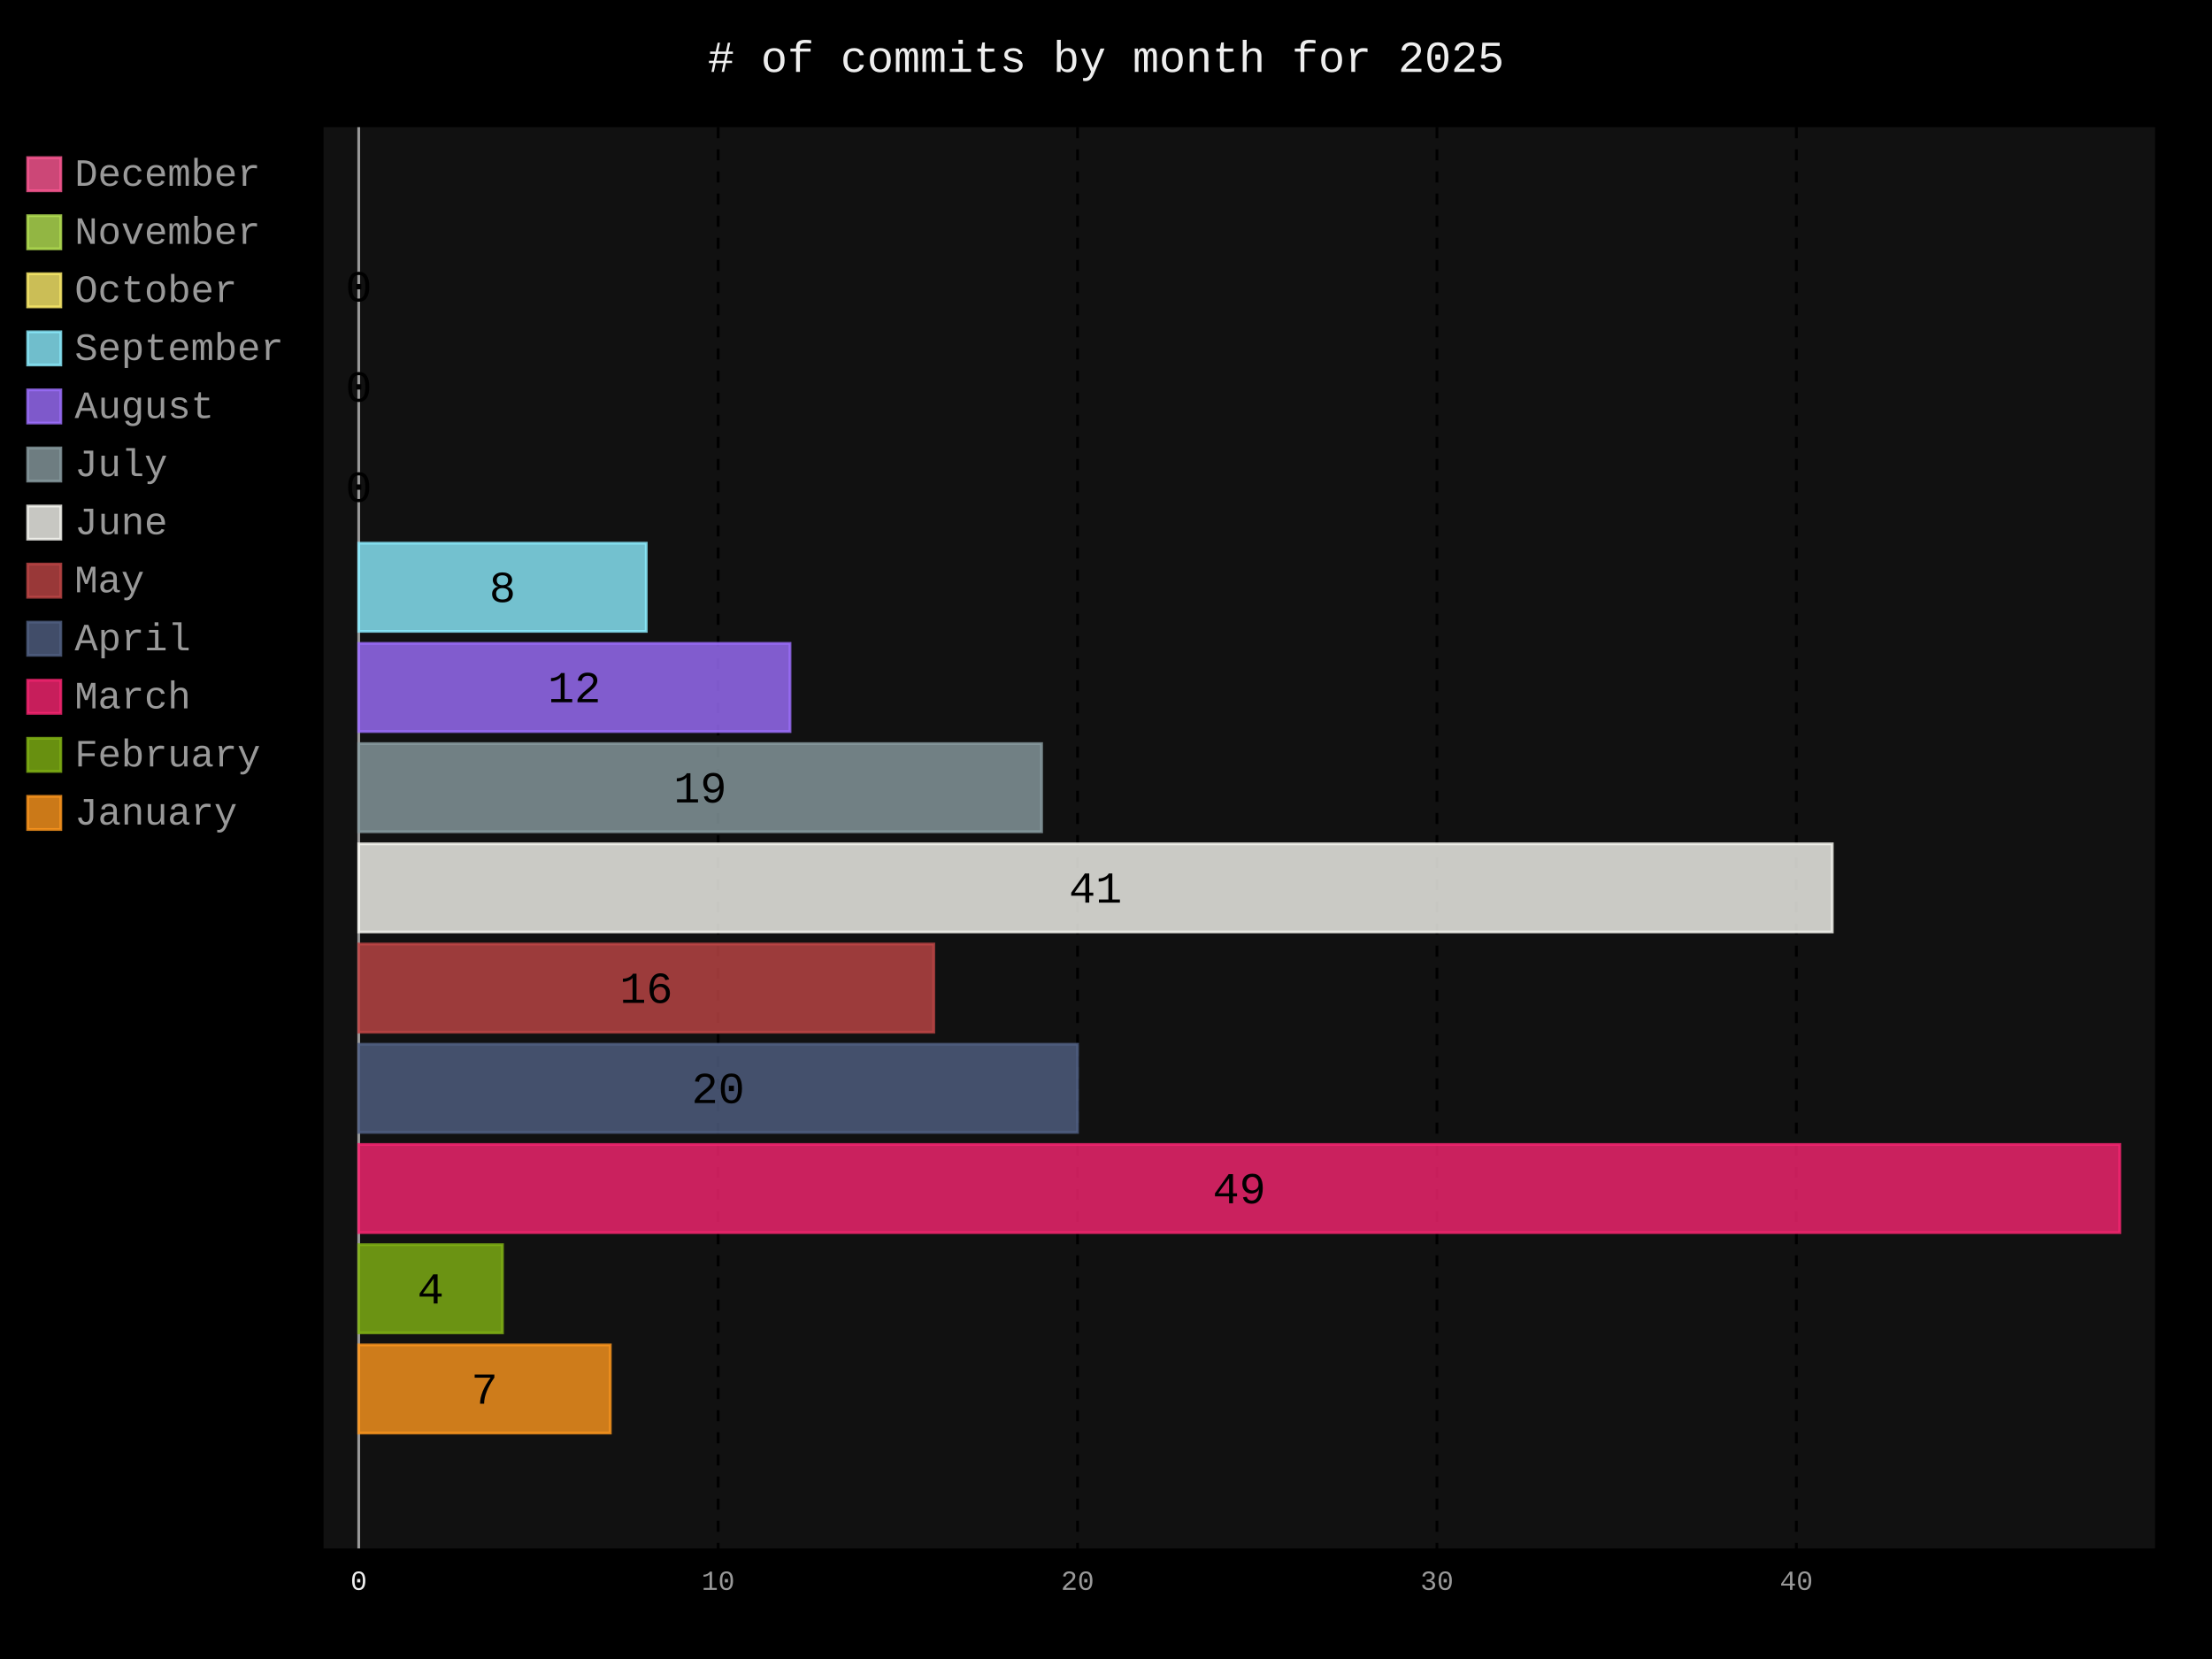
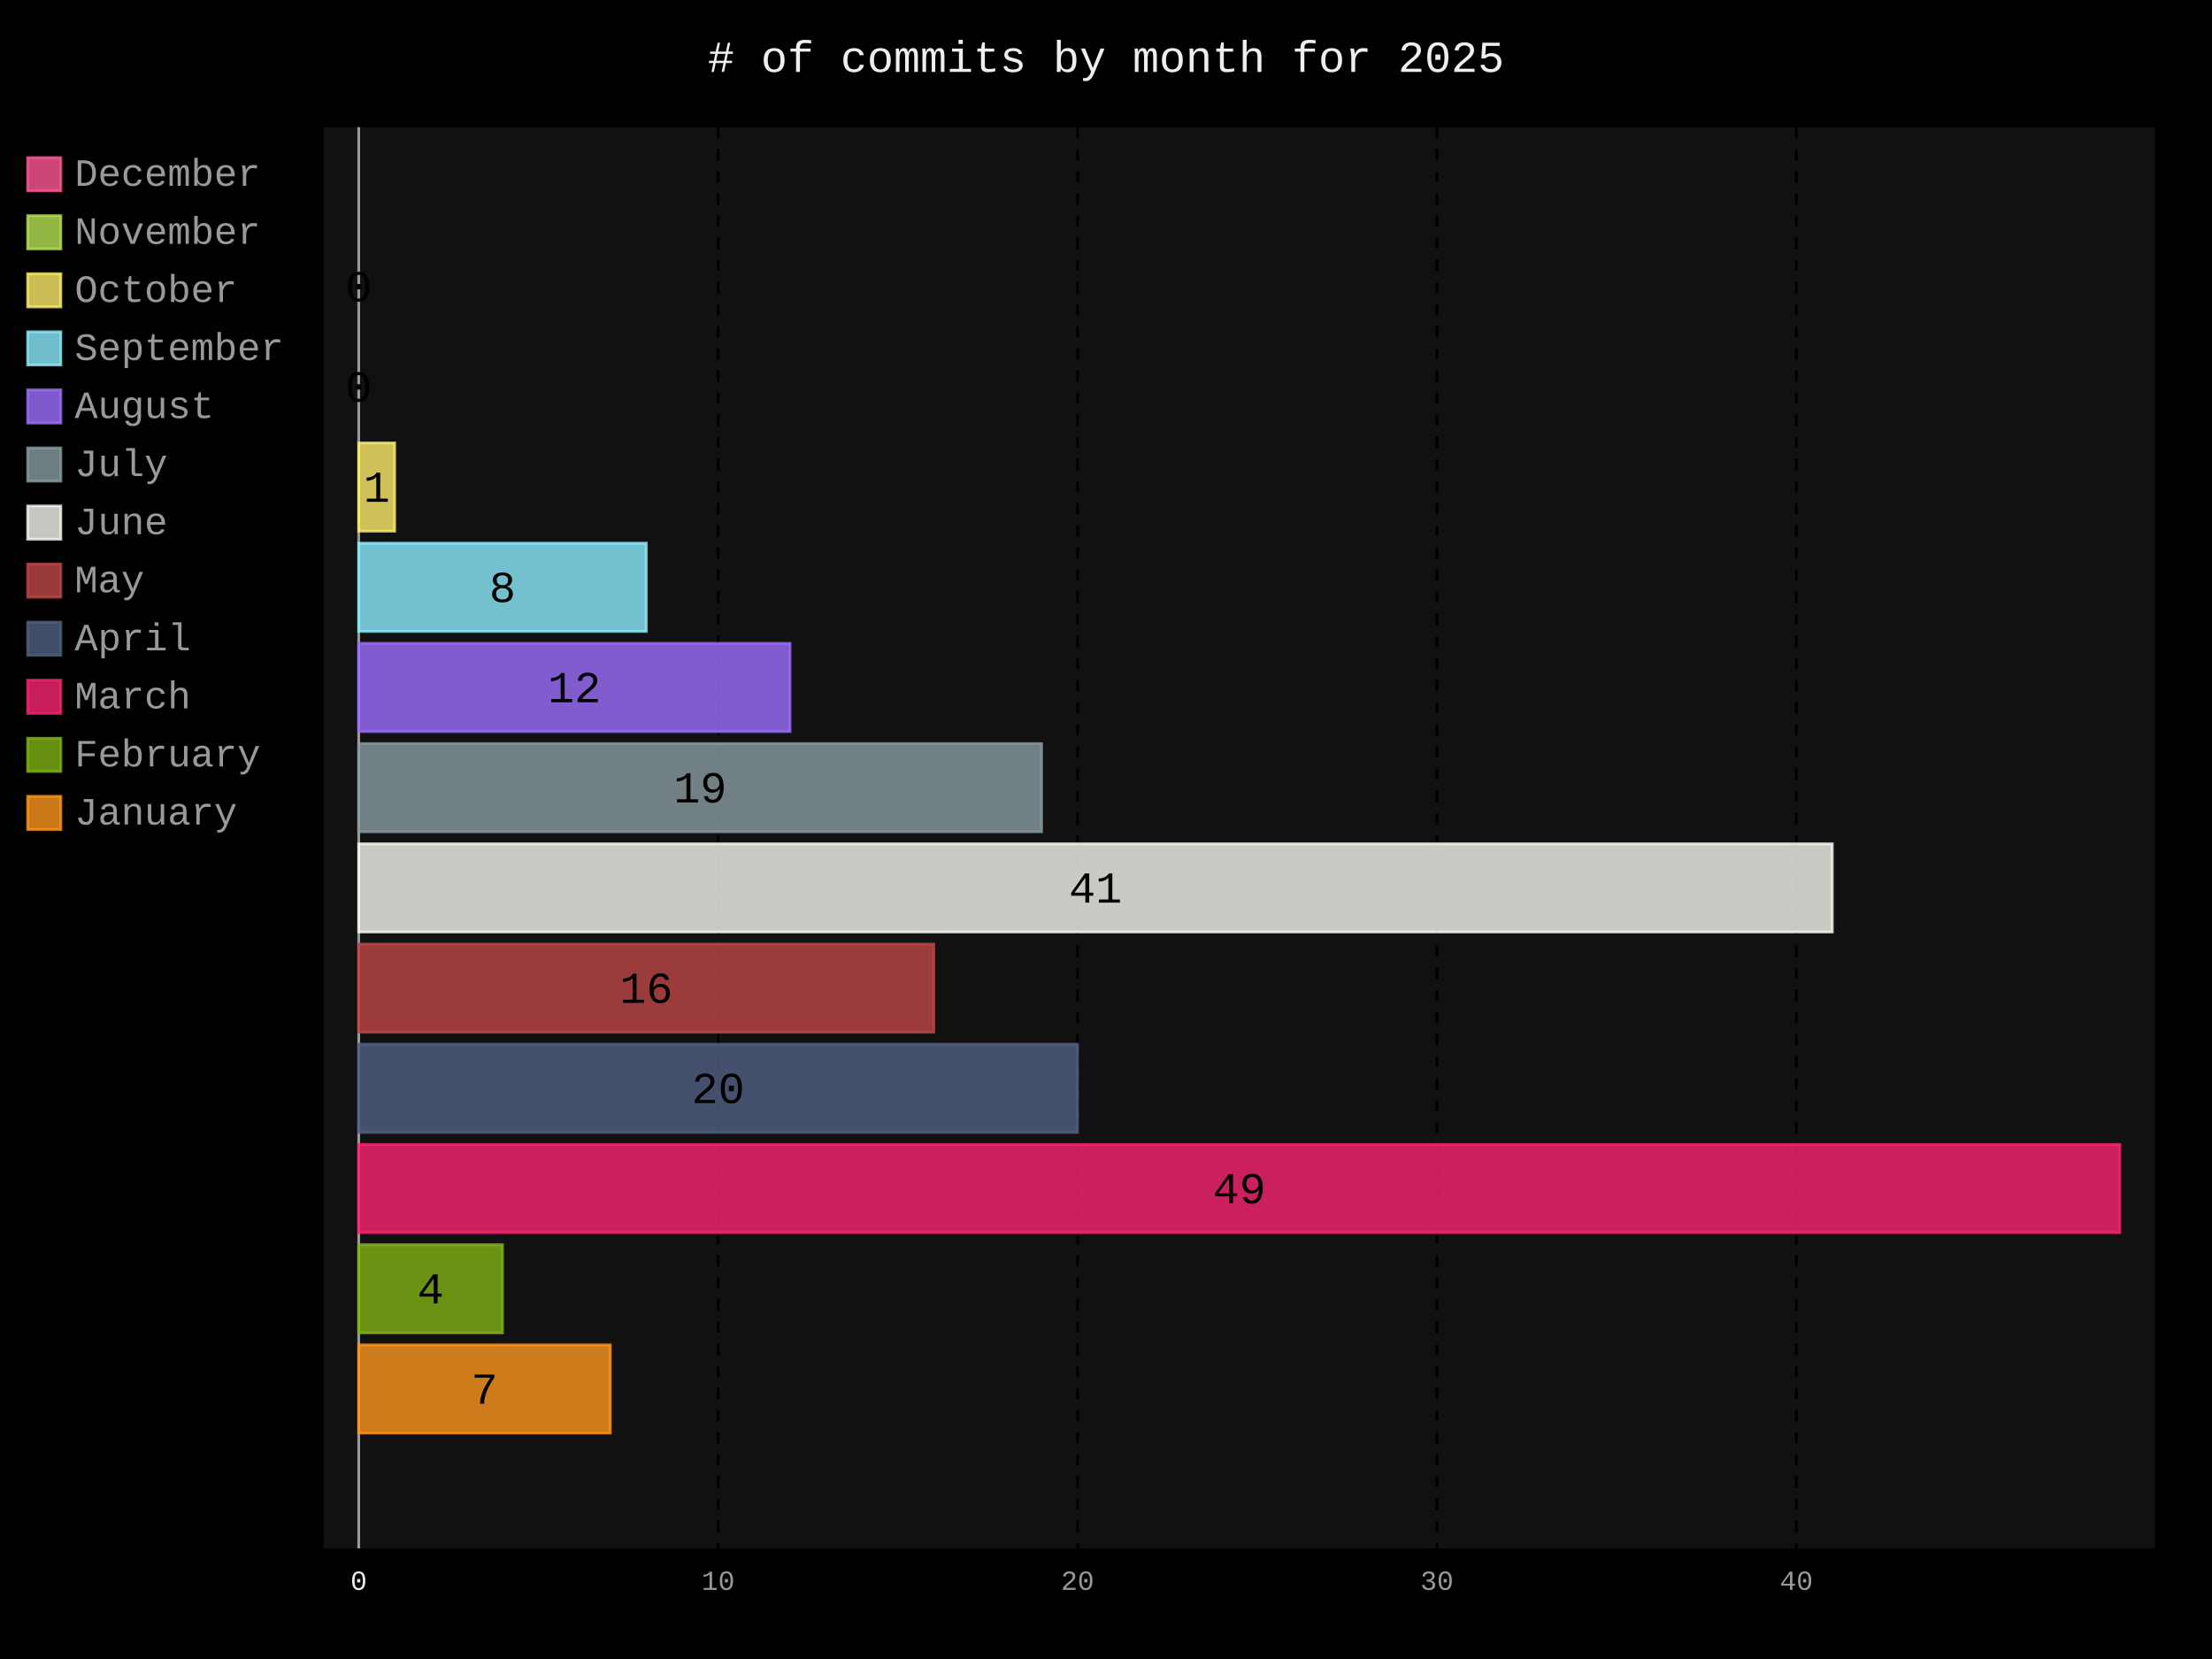
- <svg xmlns="http://www.w3.org/2000/svg" id="chart-f30e4ba9-8c24-446e-8a66-de75216b2c1a" class="pygal-chart" viewBox="0 0 800 600">
+ <svg xmlns="http://www.w3.org/2000/svg" id="chart-a5c27c89-d39c-4de5-a27e-29240b254014" class="pygal-chart" viewBox="0 0 800 600">
  <defs>
-     <style type="text/css">#chart-f30e4ba9-8c24-446e-8a66-de75216b2c1a{-webkit-user-select:none;-webkit-font-smoothing:antialiased;font-family:Consolas,"Liberation Mono",Menlo,Courier,monospace}#chart-f30e4ba9-8c24-446e-8a66-de75216b2c1a .title{font-family:Consolas,"Liberation Mono",Menlo,Courier,monospace;font-size:16px}#chart-f30e4ba9-8c24-446e-8a66-de75216b2c1a .legends .legend text{font-family:Consolas,"Liberation Mono",Menlo,Courier,monospace;font-size:14px}#chart-f30e4ba9-8c24-446e-8a66-de75216b2c1a .axis text{font-family:Consolas,"Liberation Mono",Menlo,Courier,monospace;font-size:10px}#chart-f30e4ba9-8c24-446e-8a66-de75216b2c1a .axis text.major{font-family:Consolas,"Liberation Mono",Menlo,Courier,monospace;font-size:10px}#chart-f30e4ba9-8c24-446e-8a66-de75216b2c1a .text-overlay text.value{font-family:Consolas,"Liberation Mono",Menlo,Courier,monospace;font-size:16px}#chart-f30e4ba9-8c24-446e-8a66-de75216b2c1a .text-overlay text.label{font-family:Consolas,"Liberation Mono",Menlo,Courier,monospace;font-size:10px}#chart-f30e4ba9-8c24-446e-8a66-de75216b2c1a .tooltip{font-family:Consolas,"Liberation Mono",Menlo,Courier,monospace;font-size:14px}#chart-f30e4ba9-8c24-446e-8a66-de75216b2c1a text.no_data{font-family:Consolas,"Liberation Mono",Menlo,Courier,monospace;font-size:64px}
- #chart-f30e4ba9-8c24-446e-8a66-de75216b2c1a{background-color:black}#chart-f30e4ba9-8c24-446e-8a66-de75216b2c1a path,#chart-f30e4ba9-8c24-446e-8a66-de75216b2c1a line,#chart-f30e4ba9-8c24-446e-8a66-de75216b2c1a rect,#chart-f30e4ba9-8c24-446e-8a66-de75216b2c1a circle{-webkit-transition:250ms;-moz-transition:250ms;transition:250ms}#chart-f30e4ba9-8c24-446e-8a66-de75216b2c1a .graph &gt; .background{fill:black}#chart-f30e4ba9-8c24-446e-8a66-de75216b2c1a .plot &gt; .background{fill:#111}#chart-f30e4ba9-8c24-446e-8a66-de75216b2c1a .graph{fill:#999}#chart-f30e4ba9-8c24-446e-8a66-de75216b2c1a text.no_data{fill:#eee}#chart-f30e4ba9-8c24-446e-8a66-de75216b2c1a .title{fill:#eee}#chart-f30e4ba9-8c24-446e-8a66-de75216b2c1a .legends .legend text{fill:#999}#chart-f30e4ba9-8c24-446e-8a66-de75216b2c1a .legends .legend:hover text{fill:#eee}#chart-f30e4ba9-8c24-446e-8a66-de75216b2c1a .axis .line{stroke:#eee}#chart-f30e4ba9-8c24-446e-8a66-de75216b2c1a .axis .guide.line{stroke:#555}#chart-f30e4ba9-8c24-446e-8a66-de75216b2c1a .axis .major.line{stroke:#999}#chart-f30e4ba9-8c24-446e-8a66-de75216b2c1a .axis text.major{fill:#eee}#chart-f30e4ba9-8c24-446e-8a66-de75216b2c1a .axis.y .guides:hover .guide.line,#chart-f30e4ba9-8c24-446e-8a66-de75216b2c1a .line-graph .axis.x .guides:hover .guide.line,#chart-f30e4ba9-8c24-446e-8a66-de75216b2c1a .stackedline-graph .axis.x .guides:hover .guide.line,#chart-f30e4ba9-8c24-446e-8a66-de75216b2c1a .xy-graph .axis.x .guides:hover .guide.line{stroke:#eee}#chart-f30e4ba9-8c24-446e-8a66-de75216b2c1a .axis .guides:hover text{fill:#eee}#chart-f30e4ba9-8c24-446e-8a66-de75216b2c1a .reactive{fill-opacity:.8;stroke-opacity:.8;stroke-width:1}#chart-f30e4ba9-8c24-446e-8a66-de75216b2c1a .ci{stroke:#999}#chart-f30e4ba9-8c24-446e-8a66-de75216b2c1a .reactive.active,#chart-f30e4ba9-8c24-446e-8a66-de75216b2c1a .active .reactive{fill-opacity:.4;stroke-opacity:.9;stroke-width:4}#chart-f30e4ba9-8c24-446e-8a66-de75216b2c1a .ci .reactive.active{stroke-width:1.5}#chart-f30e4ba9-8c24-446e-8a66-de75216b2c1a .series text{fill:#eee}#chart-f30e4ba9-8c24-446e-8a66-de75216b2c1a .tooltip rect{fill:#111;stroke:#eee;-webkit-transition:opacity 250ms;-moz-transition:opacity 250ms;transition:opacity 250ms}#chart-f30e4ba9-8c24-446e-8a66-de75216b2c1a .tooltip .label{fill:#999}#chart-f30e4ba9-8c24-446e-8a66-de75216b2c1a .tooltip .label{fill:#999}#chart-f30e4ba9-8c24-446e-8a66-de75216b2c1a .tooltip .legend{font-size:.8em;fill:#555}#chart-f30e4ba9-8c24-446e-8a66-de75216b2c1a .tooltip .x_label{font-size:.6em;fill:#eee}#chart-f30e4ba9-8c24-446e-8a66-de75216b2c1a .tooltip .xlink{font-size:.5em;text-decoration:underline}#chart-f30e4ba9-8c24-446e-8a66-de75216b2c1a .tooltip .value{font-size:1.5em}#chart-f30e4ba9-8c24-446e-8a66-de75216b2c1a .bound{font-size:.5em}#chart-f30e4ba9-8c24-446e-8a66-de75216b2c1a .max-value{font-size:.75em;fill:#555}#chart-f30e4ba9-8c24-446e-8a66-de75216b2c1a .map-element{fill:#111;stroke:#555 !important}#chart-f30e4ba9-8c24-446e-8a66-de75216b2c1a .map-element .reactive{fill-opacity:inherit;stroke-opacity:inherit}#chart-f30e4ba9-8c24-446e-8a66-de75216b2c1a .color-0,#chart-f30e4ba9-8c24-446e-8a66-de75216b2c1a .color-0 a:visited{stroke:#ff5995;fill:#ff5995}#chart-f30e4ba9-8c24-446e-8a66-de75216b2c1a .color-1,#chart-f30e4ba9-8c24-446e-8a66-de75216b2c1a .color-1 a:visited{stroke:#b6e354;fill:#b6e354}#chart-f30e4ba9-8c24-446e-8a66-de75216b2c1a .color-2,#chart-f30e4ba9-8c24-446e-8a66-de75216b2c1a .color-2 a:visited{stroke:#feed6c;fill:#feed6c}#chart-f30e4ba9-8c24-446e-8a66-de75216b2c1a .color-3,#chart-f30e4ba9-8c24-446e-8a66-de75216b2c1a .color-3 a:visited{stroke:#8cedff;fill:#8cedff}#chart-f30e4ba9-8c24-446e-8a66-de75216b2c1a .color-4,#chart-f30e4ba9-8c24-446e-8a66-de75216b2c1a .color-4 a:visited{stroke:#9e6ffe;fill:#9e6ffe}#chart-f30e4ba9-8c24-446e-8a66-de75216b2c1a .color-5,#chart-f30e4ba9-8c24-446e-8a66-de75216b2c1a .color-5 a:visited{stroke:#899ca1;fill:#899ca1}#chart-f30e4ba9-8c24-446e-8a66-de75216b2c1a .color-6,#chart-f30e4ba9-8c24-446e-8a66-de75216b2c1a .color-6 a:visited{stroke:#f8f8f2;fill:#f8f8f2}#chart-f30e4ba9-8c24-446e-8a66-de75216b2c1a .color-7,#chart-f30e4ba9-8c24-446e-8a66-de75216b2c1a .color-7 a:visited{stroke:#bf4646;fill:#bf4646}#chart-f30e4ba9-8c24-446e-8a66-de75216b2c1a .color-8,#chart-f30e4ba9-8c24-446e-8a66-de75216b2c1a .color-8 a:visited{stroke:#516083;fill:#516083}#chart-f30e4ba9-8c24-446e-8a66-de75216b2c1a .color-9,#chart-f30e4ba9-8c24-446e-8a66-de75216b2c1a .color-9 a:visited{stroke:#f92672;fill:#f92672}#chart-f30e4ba9-8c24-446e-8a66-de75216b2c1a .color-10,#chart-f30e4ba9-8c24-446e-8a66-de75216b2c1a .color-10 a:visited{stroke:#82b414;fill:#82b414}#chart-f30e4ba9-8c24-446e-8a66-de75216b2c1a .color-11,#chart-f30e4ba9-8c24-446e-8a66-de75216b2c1a .color-11 a:visited{stroke:#fd971f;fill:#fd971f}#chart-f30e4ba9-8c24-446e-8a66-de75216b2c1a .text-overlay .color-0 text{fill:black}#chart-f30e4ba9-8c24-446e-8a66-de75216b2c1a .text-overlay .color-1 text{fill:black}#chart-f30e4ba9-8c24-446e-8a66-de75216b2c1a .text-overlay .color-2 text{fill:black}#chart-f30e4ba9-8c24-446e-8a66-de75216b2c1a .text-overlay .color-3 text{fill:black}#chart-f30e4ba9-8c24-446e-8a66-de75216b2c1a .text-overlay .color-4 text{fill:black}#chart-f30e4ba9-8c24-446e-8a66-de75216b2c1a .text-overlay .color-5 text{fill:black}#chart-f30e4ba9-8c24-446e-8a66-de75216b2c1a .text-overlay .color-6 text{fill:black}#chart-f30e4ba9-8c24-446e-8a66-de75216b2c1a .text-overlay .color-7 text{fill:black}#chart-f30e4ba9-8c24-446e-8a66-de75216b2c1a .text-overlay .color-8 text{fill:black}#chart-f30e4ba9-8c24-446e-8a66-de75216b2c1a .text-overlay .color-9 text{fill:black}#chart-f30e4ba9-8c24-446e-8a66-de75216b2c1a .text-overlay .color-10 text{fill:black}#chart-f30e4ba9-8c24-446e-8a66-de75216b2c1a .text-overlay .color-11 text{fill:black}
- #chart-f30e4ba9-8c24-446e-8a66-de75216b2c1a text.no_data{text-anchor:middle}#chart-f30e4ba9-8c24-446e-8a66-de75216b2c1a .guide.line{fill:none}#chart-f30e4ba9-8c24-446e-8a66-de75216b2c1a .centered{text-anchor:middle}#chart-f30e4ba9-8c24-446e-8a66-de75216b2c1a .title{text-anchor:middle}#chart-f30e4ba9-8c24-446e-8a66-de75216b2c1a .legends .legend text{fill-opacity:1}#chart-f30e4ba9-8c24-446e-8a66-de75216b2c1a .axis.x text{text-anchor:middle}#chart-f30e4ba9-8c24-446e-8a66-de75216b2c1a .axis.x:not(.web) text[transform]{text-anchor:start}#chart-f30e4ba9-8c24-446e-8a66-de75216b2c1a .axis.x:not(.web) text[transform].backwards{text-anchor:end}#chart-f30e4ba9-8c24-446e-8a66-de75216b2c1a .axis.y text{text-anchor:end}#chart-f30e4ba9-8c24-446e-8a66-de75216b2c1a .axis.y text[transform].backwards{text-anchor:start}#chart-f30e4ba9-8c24-446e-8a66-de75216b2c1a .axis.y2 text{text-anchor:start}#chart-f30e4ba9-8c24-446e-8a66-de75216b2c1a .axis.y2 text[transform].backwards{text-anchor:end}#chart-f30e4ba9-8c24-446e-8a66-de75216b2c1a .axis .guide.line{stroke-dasharray:4,4;stroke:black}#chart-f30e4ba9-8c24-446e-8a66-de75216b2c1a .axis .major.guide.line{stroke-dasharray:6,6;stroke:black}#chart-f30e4ba9-8c24-446e-8a66-de75216b2c1a .horizontal .axis.y .guide.line,#chart-f30e4ba9-8c24-446e-8a66-de75216b2c1a .horizontal .axis.y2 .guide.line,#chart-f30e4ba9-8c24-446e-8a66-de75216b2c1a .vertical .axis.x .guide.line{opacity:0}#chart-f30e4ba9-8c24-446e-8a66-de75216b2c1a .horizontal .axis.always_show .guide.line,#chart-f30e4ba9-8c24-446e-8a66-de75216b2c1a .vertical .axis.always_show .guide.line{opacity:1 !important}#chart-f30e4ba9-8c24-446e-8a66-de75216b2c1a .axis.y .guides:hover .guide.line,#chart-f30e4ba9-8c24-446e-8a66-de75216b2c1a .axis.y2 .guides:hover .guide.line,#chart-f30e4ba9-8c24-446e-8a66-de75216b2c1a .axis.x .guides:hover .guide.line{opacity:1}#chart-f30e4ba9-8c24-446e-8a66-de75216b2c1a .axis .guides:hover text{opacity:1}#chart-f30e4ba9-8c24-446e-8a66-de75216b2c1a .nofill{fill:none}#chart-f30e4ba9-8c24-446e-8a66-de75216b2c1a .subtle-fill{fill-opacity:.2}#chart-f30e4ba9-8c24-446e-8a66-de75216b2c1a .dot{stroke-width:1px;fill-opacity:1;stroke-opacity:1}#chart-f30e4ba9-8c24-446e-8a66-de75216b2c1a .dot.active{stroke-width:5px}#chart-f30e4ba9-8c24-446e-8a66-de75216b2c1a .dot.negative{fill:transparent}#chart-f30e4ba9-8c24-446e-8a66-de75216b2c1a text,#chart-f30e4ba9-8c24-446e-8a66-de75216b2c1a tspan{stroke:none !important}#chart-f30e4ba9-8c24-446e-8a66-de75216b2c1a .series text.active{opacity:1}#chart-f30e4ba9-8c24-446e-8a66-de75216b2c1a .tooltip rect{fill-opacity:.95;stroke-width:.5}#chart-f30e4ba9-8c24-446e-8a66-de75216b2c1a .tooltip text{fill-opacity:1}#chart-f30e4ba9-8c24-446e-8a66-de75216b2c1a .showable{visibility:hidden}#chart-f30e4ba9-8c24-446e-8a66-de75216b2c1a .showable.shown{visibility:visible}#chart-f30e4ba9-8c24-446e-8a66-de75216b2c1a .gauge-background{fill:rgba(229,229,229,1);stroke:none}#chart-f30e4ba9-8c24-446e-8a66-de75216b2c1a .bg-lines{stroke:black;stroke-width:2px}</style>
+     <style type="text/css">#chart-a5c27c89-d39c-4de5-a27e-29240b254014{-webkit-user-select:none;-webkit-font-smoothing:antialiased;font-family:Consolas,"Liberation Mono",Menlo,Courier,monospace}#chart-a5c27c89-d39c-4de5-a27e-29240b254014 .title{font-family:Consolas,"Liberation Mono",Menlo,Courier,monospace;font-size:16px}#chart-a5c27c89-d39c-4de5-a27e-29240b254014 .legends .legend text{font-family:Consolas,"Liberation Mono",Menlo,Courier,monospace;font-size:14px}#chart-a5c27c89-d39c-4de5-a27e-29240b254014 .axis text{font-family:Consolas,"Liberation Mono",Menlo,Courier,monospace;font-size:10px}#chart-a5c27c89-d39c-4de5-a27e-29240b254014 .axis text.major{font-family:Consolas,"Liberation Mono",Menlo,Courier,monospace;font-size:10px}#chart-a5c27c89-d39c-4de5-a27e-29240b254014 .text-overlay text.value{font-family:Consolas,"Liberation Mono",Menlo,Courier,monospace;font-size:16px}#chart-a5c27c89-d39c-4de5-a27e-29240b254014 .text-overlay text.label{font-family:Consolas,"Liberation Mono",Menlo,Courier,monospace;font-size:10px}#chart-a5c27c89-d39c-4de5-a27e-29240b254014 .tooltip{font-family:Consolas,"Liberation Mono",Menlo,Courier,monospace;font-size:14px}#chart-a5c27c89-d39c-4de5-a27e-29240b254014 text.no_data{font-family:Consolas,"Liberation Mono",Menlo,Courier,monospace;font-size:64px}
+ #chart-a5c27c89-d39c-4de5-a27e-29240b254014{background-color:black}#chart-a5c27c89-d39c-4de5-a27e-29240b254014 path,#chart-a5c27c89-d39c-4de5-a27e-29240b254014 line,#chart-a5c27c89-d39c-4de5-a27e-29240b254014 rect,#chart-a5c27c89-d39c-4de5-a27e-29240b254014 circle{-webkit-transition:250ms;-moz-transition:250ms;transition:250ms}#chart-a5c27c89-d39c-4de5-a27e-29240b254014 .graph &gt; .background{fill:black}#chart-a5c27c89-d39c-4de5-a27e-29240b254014 .plot &gt; .background{fill:#111}#chart-a5c27c89-d39c-4de5-a27e-29240b254014 .graph{fill:#999}#chart-a5c27c89-d39c-4de5-a27e-29240b254014 text.no_data{fill:#eee}#chart-a5c27c89-d39c-4de5-a27e-29240b254014 .title{fill:#eee}#chart-a5c27c89-d39c-4de5-a27e-29240b254014 .legends .legend text{fill:#999}#chart-a5c27c89-d39c-4de5-a27e-29240b254014 .legends .legend:hover text{fill:#eee}#chart-a5c27c89-d39c-4de5-a27e-29240b254014 .axis .line{stroke:#eee}#chart-a5c27c89-d39c-4de5-a27e-29240b254014 .axis .guide.line{stroke:#555}#chart-a5c27c89-d39c-4de5-a27e-29240b254014 .axis .major.line{stroke:#999}#chart-a5c27c89-d39c-4de5-a27e-29240b254014 .axis text.major{fill:#eee}#chart-a5c27c89-d39c-4de5-a27e-29240b254014 .axis.y .guides:hover .guide.line,#chart-a5c27c89-d39c-4de5-a27e-29240b254014 .line-graph .axis.x .guides:hover .guide.line,#chart-a5c27c89-d39c-4de5-a27e-29240b254014 .stackedline-graph .axis.x .guides:hover .guide.line,#chart-a5c27c89-d39c-4de5-a27e-29240b254014 .xy-graph .axis.x .guides:hover .guide.line{stroke:#eee}#chart-a5c27c89-d39c-4de5-a27e-29240b254014 .axis .guides:hover text{fill:#eee}#chart-a5c27c89-d39c-4de5-a27e-29240b254014 .reactive{fill-opacity:.8;stroke-opacity:.8;stroke-width:1}#chart-a5c27c89-d39c-4de5-a27e-29240b254014 .ci{stroke:#999}#chart-a5c27c89-d39c-4de5-a27e-29240b254014 .reactive.active,#chart-a5c27c89-d39c-4de5-a27e-29240b254014 .active .reactive{fill-opacity:.4;stroke-opacity:.9;stroke-width:4}#chart-a5c27c89-d39c-4de5-a27e-29240b254014 .ci .reactive.active{stroke-width:1.5}#chart-a5c27c89-d39c-4de5-a27e-29240b254014 .series text{fill:#eee}#chart-a5c27c89-d39c-4de5-a27e-29240b254014 .tooltip rect{fill:#111;stroke:#eee;-webkit-transition:opacity 250ms;-moz-transition:opacity 250ms;transition:opacity 250ms}#chart-a5c27c89-d39c-4de5-a27e-29240b254014 .tooltip .label{fill:#999}#chart-a5c27c89-d39c-4de5-a27e-29240b254014 .tooltip .label{fill:#999}#chart-a5c27c89-d39c-4de5-a27e-29240b254014 .tooltip .legend{font-size:.8em;fill:#555}#chart-a5c27c89-d39c-4de5-a27e-29240b254014 .tooltip .x_label{font-size:.6em;fill:#eee}#chart-a5c27c89-d39c-4de5-a27e-29240b254014 .tooltip .xlink{font-size:.5em;text-decoration:underline}#chart-a5c27c89-d39c-4de5-a27e-29240b254014 .tooltip .value{font-size:1.5em}#chart-a5c27c89-d39c-4de5-a27e-29240b254014 .bound{font-size:.5em}#chart-a5c27c89-d39c-4de5-a27e-29240b254014 .max-value{font-size:.75em;fill:#555}#chart-a5c27c89-d39c-4de5-a27e-29240b254014 .map-element{fill:#111;stroke:#555 !important}#chart-a5c27c89-d39c-4de5-a27e-29240b254014 .map-element .reactive{fill-opacity:inherit;stroke-opacity:inherit}#chart-a5c27c89-d39c-4de5-a27e-29240b254014 .color-0,#chart-a5c27c89-d39c-4de5-a27e-29240b254014 .color-0 a:visited{stroke:#ff5995;fill:#ff5995}#chart-a5c27c89-d39c-4de5-a27e-29240b254014 .color-1,#chart-a5c27c89-d39c-4de5-a27e-29240b254014 .color-1 a:visited{stroke:#b6e354;fill:#b6e354}#chart-a5c27c89-d39c-4de5-a27e-29240b254014 .color-2,#chart-a5c27c89-d39c-4de5-a27e-29240b254014 .color-2 a:visited{stroke:#feed6c;fill:#feed6c}#chart-a5c27c89-d39c-4de5-a27e-29240b254014 .color-3,#chart-a5c27c89-d39c-4de5-a27e-29240b254014 .color-3 a:visited{stroke:#8cedff;fill:#8cedff}#chart-a5c27c89-d39c-4de5-a27e-29240b254014 .color-4,#chart-a5c27c89-d39c-4de5-a27e-29240b254014 .color-4 a:visited{stroke:#9e6ffe;fill:#9e6ffe}#chart-a5c27c89-d39c-4de5-a27e-29240b254014 .color-5,#chart-a5c27c89-d39c-4de5-a27e-29240b254014 .color-5 a:visited{stroke:#899ca1;fill:#899ca1}#chart-a5c27c89-d39c-4de5-a27e-29240b254014 .color-6,#chart-a5c27c89-d39c-4de5-a27e-29240b254014 .color-6 a:visited{stroke:#f8f8f2;fill:#f8f8f2}#chart-a5c27c89-d39c-4de5-a27e-29240b254014 .color-7,#chart-a5c27c89-d39c-4de5-a27e-29240b254014 .color-7 a:visited{stroke:#bf4646;fill:#bf4646}#chart-a5c27c89-d39c-4de5-a27e-29240b254014 .color-8,#chart-a5c27c89-d39c-4de5-a27e-29240b254014 .color-8 a:visited{stroke:#516083;fill:#516083}#chart-a5c27c89-d39c-4de5-a27e-29240b254014 .color-9,#chart-a5c27c89-d39c-4de5-a27e-29240b254014 .color-9 a:visited{stroke:#f92672;fill:#f92672}#chart-a5c27c89-d39c-4de5-a27e-29240b254014 .color-10,#chart-a5c27c89-d39c-4de5-a27e-29240b254014 .color-10 a:visited{stroke:#82b414;fill:#82b414}#chart-a5c27c89-d39c-4de5-a27e-29240b254014 .color-11,#chart-a5c27c89-d39c-4de5-a27e-29240b254014 .color-11 a:visited{stroke:#fd971f;fill:#fd971f}#chart-a5c27c89-d39c-4de5-a27e-29240b254014 .text-overlay .color-0 text{fill:black}#chart-a5c27c89-d39c-4de5-a27e-29240b254014 .text-overlay .color-1 text{fill:black}#chart-a5c27c89-d39c-4de5-a27e-29240b254014 .text-overlay .color-2 text{fill:black}#chart-a5c27c89-d39c-4de5-a27e-29240b254014 .text-overlay .color-3 text{fill:black}#chart-a5c27c89-d39c-4de5-a27e-29240b254014 .text-overlay .color-4 text{fill:black}#chart-a5c27c89-d39c-4de5-a27e-29240b254014 .text-overlay .color-5 text{fill:black}#chart-a5c27c89-d39c-4de5-a27e-29240b254014 .text-overlay .color-6 text{fill:black}#chart-a5c27c89-d39c-4de5-a27e-29240b254014 .text-overlay .color-7 text{fill:black}#chart-a5c27c89-d39c-4de5-a27e-29240b254014 .text-overlay .color-8 text{fill:black}#chart-a5c27c89-d39c-4de5-a27e-29240b254014 .text-overlay .color-9 text{fill:black}#chart-a5c27c89-d39c-4de5-a27e-29240b254014 .text-overlay .color-10 text{fill:black}#chart-a5c27c89-d39c-4de5-a27e-29240b254014 .text-overlay .color-11 text{fill:black}
+ #chart-a5c27c89-d39c-4de5-a27e-29240b254014 text.no_data{text-anchor:middle}#chart-a5c27c89-d39c-4de5-a27e-29240b254014 .guide.line{fill:none}#chart-a5c27c89-d39c-4de5-a27e-29240b254014 .centered{text-anchor:middle}#chart-a5c27c89-d39c-4de5-a27e-29240b254014 .title{text-anchor:middle}#chart-a5c27c89-d39c-4de5-a27e-29240b254014 .legends .legend text{fill-opacity:1}#chart-a5c27c89-d39c-4de5-a27e-29240b254014 .axis.x text{text-anchor:middle}#chart-a5c27c89-d39c-4de5-a27e-29240b254014 .axis.x:not(.web) text[transform]{text-anchor:start}#chart-a5c27c89-d39c-4de5-a27e-29240b254014 .axis.x:not(.web) text[transform].backwards{text-anchor:end}#chart-a5c27c89-d39c-4de5-a27e-29240b254014 .axis.y text{text-anchor:end}#chart-a5c27c89-d39c-4de5-a27e-29240b254014 .axis.y text[transform].backwards{text-anchor:start}#chart-a5c27c89-d39c-4de5-a27e-29240b254014 .axis.y2 text{text-anchor:start}#chart-a5c27c89-d39c-4de5-a27e-29240b254014 .axis.y2 text[transform].backwards{text-anchor:end}#chart-a5c27c89-d39c-4de5-a27e-29240b254014 .axis .guide.line{stroke-dasharray:4,4;stroke:black}#chart-a5c27c89-d39c-4de5-a27e-29240b254014 .axis .major.guide.line{stroke-dasharray:6,6;stroke:black}#chart-a5c27c89-d39c-4de5-a27e-29240b254014 .horizontal .axis.y .guide.line,#chart-a5c27c89-d39c-4de5-a27e-29240b254014 .horizontal .axis.y2 .guide.line,#chart-a5c27c89-d39c-4de5-a27e-29240b254014 .vertical .axis.x .guide.line{opacity:0}#chart-a5c27c89-d39c-4de5-a27e-29240b254014 .horizontal .axis.always_show .guide.line,#chart-a5c27c89-d39c-4de5-a27e-29240b254014 .vertical .axis.always_show .guide.line{opacity:1 !important}#chart-a5c27c89-d39c-4de5-a27e-29240b254014 .axis.y .guides:hover .guide.line,#chart-a5c27c89-d39c-4de5-a27e-29240b254014 .axis.y2 .guides:hover .guide.line,#chart-a5c27c89-d39c-4de5-a27e-29240b254014 .axis.x .guides:hover .guide.line{opacity:1}#chart-a5c27c89-d39c-4de5-a27e-29240b254014 .axis .guides:hover text{opacity:1}#chart-a5c27c89-d39c-4de5-a27e-29240b254014 .nofill{fill:none}#chart-a5c27c89-d39c-4de5-a27e-29240b254014 .subtle-fill{fill-opacity:.2}#chart-a5c27c89-d39c-4de5-a27e-29240b254014 .dot{stroke-width:1px;fill-opacity:1;stroke-opacity:1}#chart-a5c27c89-d39c-4de5-a27e-29240b254014 .dot.active{stroke-width:5px}#chart-a5c27c89-d39c-4de5-a27e-29240b254014 .dot.negative{fill:transparent}#chart-a5c27c89-d39c-4de5-a27e-29240b254014 text,#chart-a5c27c89-d39c-4de5-a27e-29240b254014 tspan{stroke:none !important}#chart-a5c27c89-d39c-4de5-a27e-29240b254014 .series text.active{opacity:1}#chart-a5c27c89-d39c-4de5-a27e-29240b254014 .tooltip rect{fill-opacity:.95;stroke-width:.5}#chart-a5c27c89-d39c-4de5-a27e-29240b254014 .tooltip text{fill-opacity:1}#chart-a5c27c89-d39c-4de5-a27e-29240b254014 .showable{visibility:hidden}#chart-a5c27c89-d39c-4de5-a27e-29240b254014 .showable.shown{visibility:visible}#chart-a5c27c89-d39c-4de5-a27e-29240b254014 .gauge-background{fill:rgba(229,229,229,1);stroke:none}#chart-a5c27c89-d39c-4de5-a27e-29240b254014 .bg-lines{stroke:black;stroke-width:2px}</style>
  </defs>
  <g class="graph horizontalbar-graph horizontal">
    <rect x="0" y="0" width="800" height="600" class="background" />
    <g transform="translate(117, 46)" class="plot">
      <rect x="0" y="0" width="662.4" height="514" class="background" />
      <g class="axis x always_show">
        <g class="guides">
          <path d="M12.738 0 v514" class="axis major line" />
          <text x="12.738" y="529.0" class="major">0</text>
        </g>
        <g class="guides">
          <path d="M142.723 0 v514" class="guide line" />
          <text x="142.723" y="529.0" class="">10</text>
        </g>
        <g class="guides">
          <path d="M272.707 0 v514" class="guide line" />
          <text x="272.707" y="529.0" class="">20</text>
        </g>
        <g class="guides">
          <path d="M402.691 0 v514" class="guide line" />
          <text x="402.691" y="529.0" class="">30</text>
        </g>
        <g class="guides">
          <path d="M532.676 0 v514" class="guide line" />
          <text x="532.676" y="529.0" class="">40</text>
        </g>
      </g>
      <g class="series serie-11 color-11">
        <g class="bars">
          <g class="bar">
            <rect x="12.738" y="440.393" rx="0" ry="0" width="90.989" height="31.894" class="rect reactive tooltip-trigger" />
          </g>
        </g>
      </g>
      <g class="series serie-10 color-10">
        <g class="bars">
          <g class="bar">
            <rect x="12.738" y="404.149" rx="0" ry="0" width="51.994" height="31.894" class="rect reactive tooltip-trigger" />
          </g>
        </g>
      </g>
      <g class="series serie-9 color-9">
        <g class="bars">
          <g class="bar">
            <rect x="12.738" y="367.905" rx="0" ry="0" width="636.923" height="31.894" class="rect reactive tooltip-trigger" />
          </g>
        </g>
      </g>
      <g class="series serie-8 color-8">
        <g class="bars">
          <g class="bar">
            <rect x="12.738" y="331.662" rx="0" ry="0" width="259.969" height="31.894" class="rect reactive tooltip-trigger" />
          </g>
        </g>
      </g>
      <g class="series serie-7 color-7">
        <g class="bars">
          <g class="bar">
            <rect x="12.738" y="295.418" rx="0" ry="0" width="207.975" height="31.894" class="rect reactive tooltip-trigger" />
          </g>
        </g>
      </g>
      <g class="series serie-6 color-6">
        <g class="bars">
          <g class="bar">
            <rect x="12.738" y="259.175" rx="0" ry="0" width="532.936" height="31.894" class="rect reactive tooltip-trigger" />
          </g>
        </g>
      </g>
      <g class="series serie-5 color-5">
        <g class="bars">
          <g class="bar">
            <rect x="12.738" y="222.931" rx="0" ry="0" width="246.97" height="31.894" class="rect reactive tooltip-trigger" />
          </g>
        </g>
      </g>
      <g class="series serie-4 color-4">
        <g class="bars">
          <g class="bar">
            <rect x="12.738" y="186.687" rx="0" ry="0" width="155.981" height="31.894" class="rect reactive tooltip-trigger" />
          </g>
        </g>
      </g>
      <g class="series serie-3 color-3">
        <g class="bars">
          <g class="bar">
            <rect x="12.738" y="150.444" rx="0" ry="0" width="103.987" height="31.894" class="rect reactive tooltip-trigger" />
          </g>
        </g>
      </g>
      <g class="series serie-2 color-2">
        <g class="bars">
          <g class="bar">
-             <rect x="12.738" y="114.2" rx="0" ry="0" height="31.894" class="rect reactive tooltip-trigger" />
+             <rect x="12.738" y="114.2" rx="0" ry="0" width="12.998" height="31.894" class="rect reactive tooltip-trigger" />
          </g>
        </g>
      </g>
      <g class="series serie-1 color-1">
        <g class="bars">
          <g class="bar">
            <rect x="12.738" y="77.957" rx="0" ry="0" height="31.894" class="rect reactive tooltip-trigger" />
          </g>
        </g>
      </g>
      <g class="series serie-0 color-0">
        <g class="bars">
          <g class="bar">
            <rect x="12.738" y="41.713" rx="0" ry="0" height="31.894" class="rect reactive tooltip-trigger" />
          </g>
        </g>
      </g>
    </g>
    <g class="titles">
      <text x="400.0" y="26" class="title plot_title"># of commits by month for 2025</text>
    </g>
    <g transform="translate(117, 46)" class="plot overlay">
      <g class="series serie-11 color-11" />
      <g class="series serie-10 color-10" />
      <g class="series serie-9 color-9" />
      <g class="series serie-8 color-8" />
      <g class="series serie-7 color-7" />
      <g class="series serie-6 color-6" />
      <g class="series serie-5 color-5" />
      <g class="series serie-4 color-4" />
      <g class="series serie-3 color-3" />
      <g class="series serie-2 color-2" />
      <g class="series serie-1 color-1" />
      <g class="series serie-0 color-0" />
    </g>
    <g transform="translate(117, 46)" class="plot text-overlay">
      <g class="series serie-11 color-11">
        <text text-anchor="middle" x="58.233" y="461.673" class="value">7</text>
      </g>
      <g class="series serie-10 color-10">
        <text text-anchor="middle" x="38.735" y="425.429" class="value">4</text>
      </g>
      <g class="series serie-9 color-9">
        <text text-anchor="middle" x="331.2" y="389.186" class="value">49</text>
      </g>
      <g class="series serie-8 color-8">
        <text text-anchor="middle" x="142.723" y="352.942" class="value">20</text>
      </g>
      <g class="series serie-7 color-7">
        <text text-anchor="middle" x="116.726" y="316.699" class="value">16</text>
      </g>
      <g class="series serie-6 color-6">
        <text text-anchor="middle" x="279.206" y="280.455" class="value">41</text>
      </g>
      <g class="series serie-5 color-5">
        <text text-anchor="middle" x="136.224" y="244.212" class="value">19</text>
      </g>
      <g class="series serie-4 color-4">
        <text text-anchor="middle" x="90.729" y="207.968" class="value">12</text>
      </g>
      <g class="series serie-3 color-3">
        <text text-anchor="middle" x="64.732" y="171.724" class="value">8</text>
      </g>
      <g class="series serie-2 color-2">
-         <text text-anchor="middle" x="12.738" y="135.481" class="value">0</text>
+         <text text-anchor="middle" x="19.238" y="135.481" class="value">1</text>
      </g>
      <g class="series serie-1 color-1">
        <text text-anchor="middle" x="12.738" y="99.237" class="value">0</text>
      </g>
      <g class="series serie-0 color-0">
        <text text-anchor="middle" x="12.738" y="62.994" class="value">0</text>
      </g>
    </g>
    <g transform="translate(117, 46)" class="plot tooltip-overlay">
      <g transform="translate(0 0)" style="opacity: 0" class="tooltip">
        <rect rx="0" ry="0" width="0" height="0" class="tooltip-box" />
        <g class="text" />
      </g>
    </g>
    <g transform="translate(10, 56)" class="legends">
      <g id="activate-serie-0" class="legend reactive activate-serie">
        <rect x="0.0" y="1.0" width="12" height="12" class="color-0 reactive" />
        <text x="17.0" y="11.2">December</text>
      </g>
      <g id="activate-serie-1" class="legend reactive activate-serie">
        <rect x="0.0" y="22.0" width="12" height="12" class="color-1 reactive" />
        <text x="17.0" y="32.2">November</text>
      </g>
      <g id="activate-serie-2" class="legend reactive activate-serie">
        <rect x="0.0" y="43.0" width="12" height="12" class="color-2 reactive" />
        <text x="17.0" y="53.2">October</text>
      </g>
      <g id="activate-serie-3" class="legend reactive activate-serie">
        <rect x="0.0" y="64.0" width="12" height="12" class="color-3 reactive" />
        <text x="17.0" y="74.2">September</text>
      </g>
      <g id="activate-serie-4" class="legend reactive activate-serie">
        <rect x="0.0" y="85.0" width="12" height="12" class="color-4 reactive" />
        <text x="17.0" y="95.2">August</text>
      </g>
      <g id="activate-serie-5" class="legend reactive activate-serie">
        <rect x="0.0" y="106.0" width="12" height="12" class="color-5 reactive" />
        <text x="17.0" y="116.2">July</text>
      </g>
      <g id="activate-serie-6" class="legend reactive activate-serie">
        <rect x="0.0" y="127.0" width="12" height="12" class="color-6 reactive" />
        <text x="17.0" y="137.2">June</text>
      </g>
      <g id="activate-serie-7" class="legend reactive activate-serie">
        <rect x="0.0" y="148.0" width="12" height="12" class="color-7 reactive" />
        <text x="17.0" y="158.2">May</text>
      </g>
      <g id="activate-serie-8" class="legend reactive activate-serie">
        <rect x="0.0" y="169.0" width="12" height="12" class="color-8 reactive" />
        <text x="17.0" y="179.2">April</text>
      </g>
      <g id="activate-serie-9" class="legend reactive activate-serie">
        <rect x="0.0" y="190.0" width="12" height="12" class="color-9 reactive" />
        <text x="17.0" y="200.2">March</text>
      </g>
      <g id="activate-serie-10" class="legend reactive activate-serie">
        <rect x="0.0" y="211.0" width="12" height="12" class="color-10 reactive" />
        <text x="17.0" y="221.2">February</text>
      </g>
      <g id="activate-serie-11" class="legend reactive activate-serie">
        <rect x="0.0" y="232.0" width="12" height="12" class="color-11 reactive" />
        <text x="17.0" y="242.2">January</text>
      </g>
    </g>
    <g transform="translate(790, 56)" class="legends" />
  </g>
</svg>
